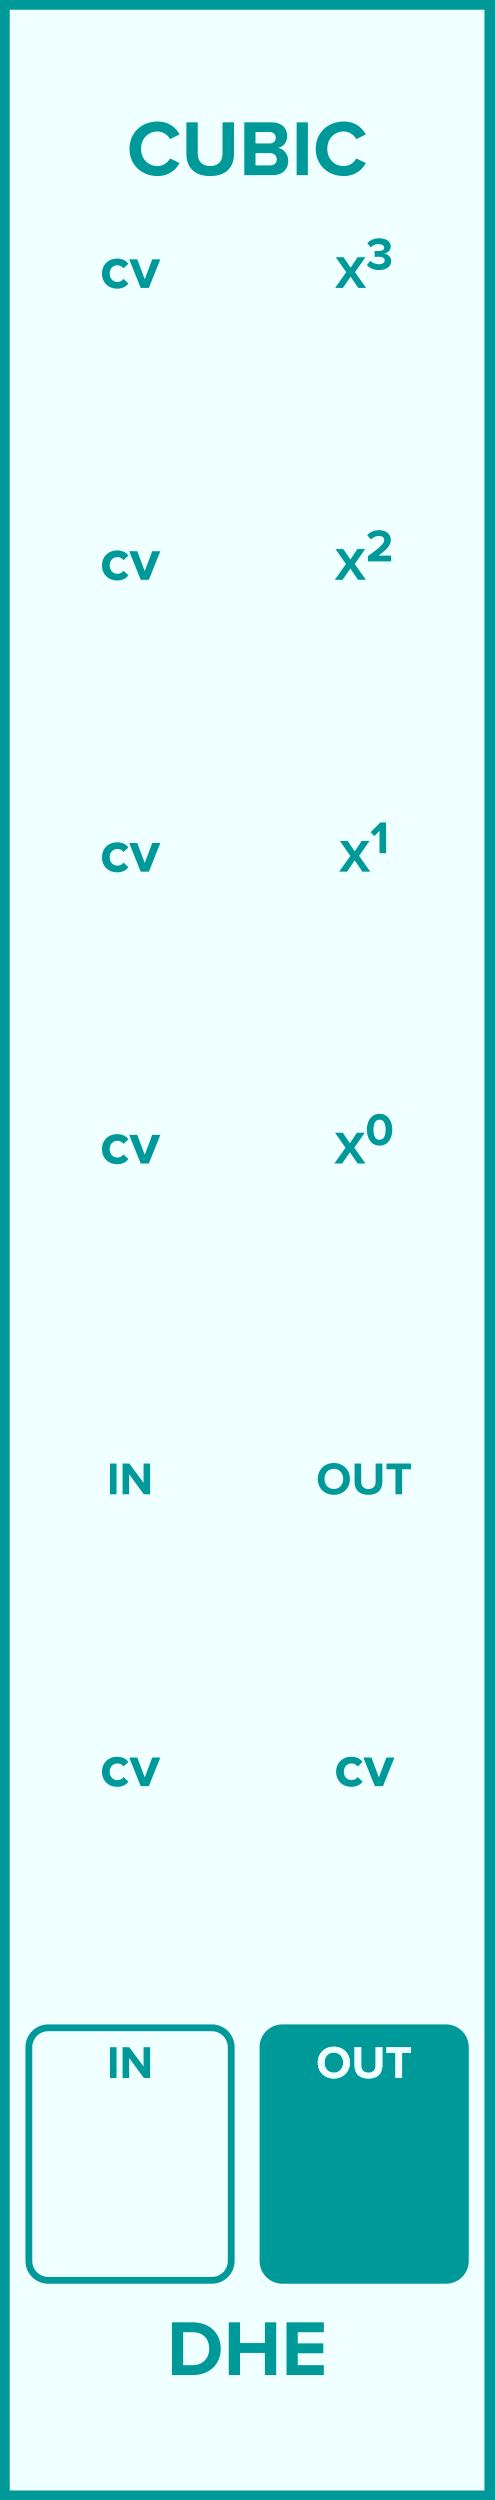
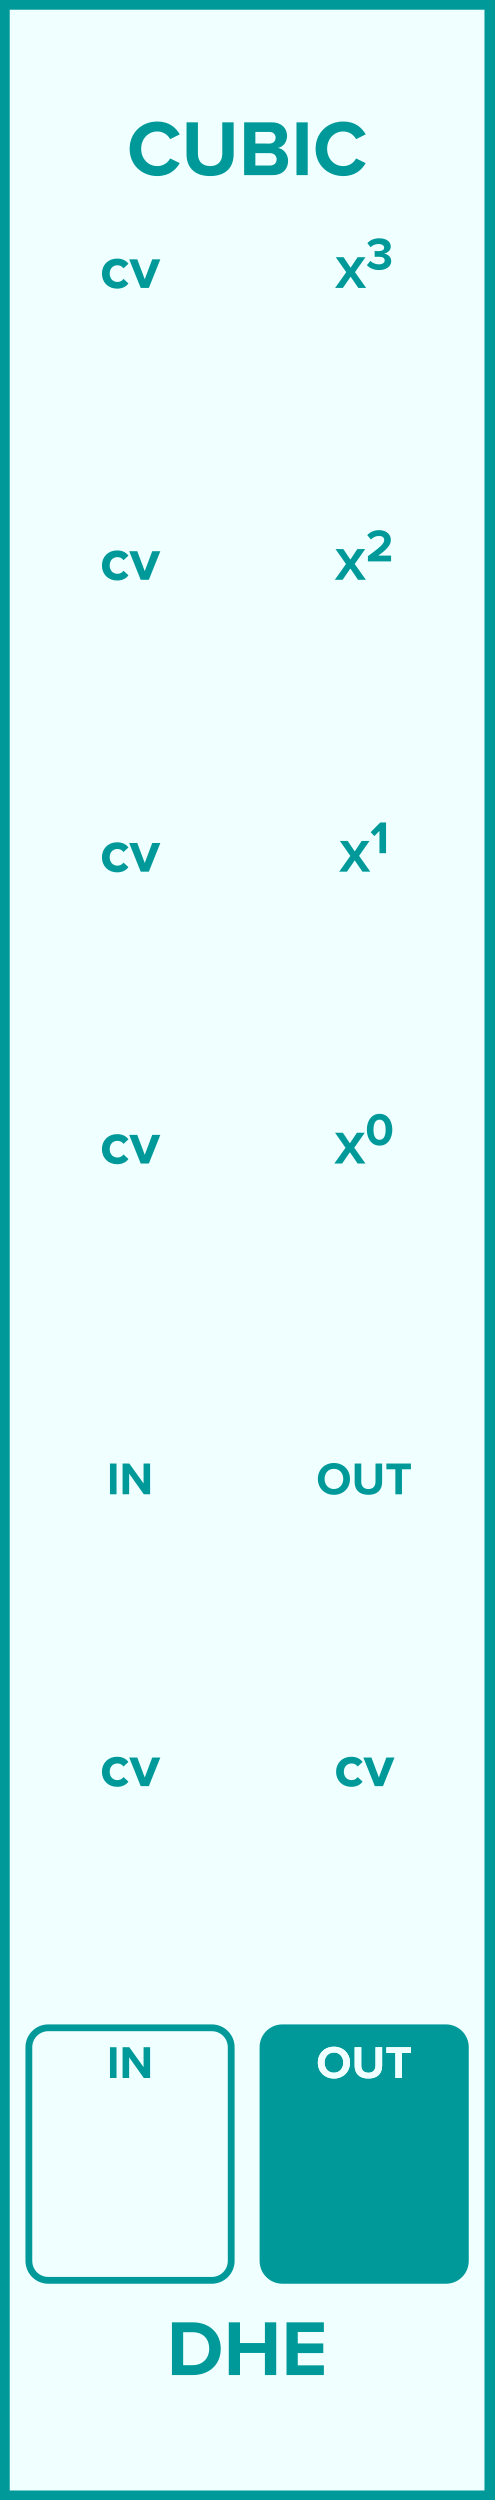
<svg xmlns="http://www.w3.org/2000/svg" id="svg86" height="379.429" width="75.000" version="1.1">
  <defs id="defs90" />
  <g id="g84" transform="scale(2.953)">
    <path id="rect2" d="M 0,0 H 25.4 V 128.5 H 0 Z" style="fill:#f0ffff;stroke:#009999;stroke-width:1" />
    <g id="g6" transform="translate(12.7,9)">
      <g id="text4" style="font-weight:bold;font-size:4.064px;font-family:'Proxima Nova';dominant-baseline:alphabetic;text-anchor:middle;fill:#009999" aria-label="CUBIC">
-         <path id="path95" style="font-weight:bold;font-size:4.064px;font-family:'Proxima Nova';dominant-baseline:alphabetic;text-anchor:middle;fill:#009999" d="m -4.602,0.049 c 0.597,0 0.939,-0.329 1.134,-0.666 l -0.496,-0.24 c -0.114,0.224 -0.358,0.394 -0.638,0.394 -0.492,0 -0.849,-0.378 -0.849,-0.89 0,-0.512 0.358,-0.89 0.849,-0.89 0.28,0 0.524,0.175 0.638,0.394 l 0.496,-0.244 c -0.191,-0.337 -0.536,-0.662 -1.134,-0.662 -0.813,0 -1.443,0.569 -1.443,1.402 0,0.833 0.63,1.402 1.443,1.402 z" />
-         <path id="path97" style="font-weight:bold;font-size:4.064px;font-family:'Proxima Nova';dominant-baseline:alphabetic;text-anchor:middle;fill:#009999" d="m -3.121,-1.081 c 0,0.666 0.398,1.13 1.223,1.13 0.825,0 1.223,-0.459 1.223,-1.134 V -2.711 H -1.264 v 1.609 c 0,0.378 -0.215,0.638 -0.634,0.638 -0.419,0 -0.638,-0.26 -0.638,-0.638 v -1.609 h -0.585 z" />
-         <path id="path99" style="font-weight:bold;font-size:4.064px;font-family:'Proxima Nova';dominant-baseline:alphabetic;text-anchor:middle;fill:#009999" d="M -0.145,0 H 1.327 C 1.843,0 2.115,-0.325 2.115,-0.732 2.115,-1.073 1.883,-1.353 1.595,-1.398 c 0.256,-0.053 0.467,-0.28 0.467,-0.622 0,-0.362 -0.264,-0.691 -0.78,-0.691 h -1.426 z m 0.577,-1.626 v -0.589 H 1.156 c 0.195,0 0.317,0.126 0.317,0.297 0,0.171 -0.122,0.293 -0.317,0.293 z m 0,1.126 V -1.13 H 1.176 c 0.228,0 0.35,0.146 0.35,0.317 0,0.195 -0.13,0.313 -0.35,0.313 z" />
-         <path id="path101" style="font-weight:bold;font-size:4.064px;font-family:'Proxima Nova';dominant-baseline:alphabetic;text-anchor:middle;fill:#009999" d="M 2.546,0 H 3.123 V -2.711 H 2.546 Z" />
-         <path id="path103" style="font-weight:bold;font-size:4.064px;font-family:'Proxima Nova';dominant-baseline:alphabetic;text-anchor:middle;fill:#009999" d="m 4.97,0.049 c 0.597,0 0.939,-0.329 1.134,-0.666 l -0.496,-0.24 c -0.114,0.224 -0.358,0.394 -0.638,0.394 -0.492,0 -0.849,-0.378 -0.849,-0.89 0,-0.512 0.358,-0.89 0.849,-0.89 0.28,0 0.524,0.175 0.638,0.394 l 0.496,-0.244 c -0.191,-0.337 -0.536,-0.662 -1.134,-0.662 -0.813,0 -1.443,0.569 -1.443,1.402 0,0.833 0.63,1.402 1.443,1.402 z" />
+         <path id="path95" style="font-weight:bold;font-size:4.064px;font-family:'Proxima Nova';dominant-baseline:alphabetic;text-anchor:middle;fill:#009999" d="m -4.615,0.049 c 0.618,0 0.959,-0.329 1.154,-0.666 l -0.496,-0.24 c -0.114,0.224 -0.358,0.394 -0.658,0.394 -0.471,0 -0.829,-0.378 -0.829,-0.89 0,-0.512 0.358,-0.89 0.829,-0.89 0.301,0 0.545,0.175 0.658,0.394 l 0.496,-0.244 c -0.191,-0.337 -0.536,-0.662 -1.154,-0.662 -0.792,0 -1.422,0.569 -1.422,1.402 0,0.833 0.63,1.402 1.422,1.402 z" />
+         <path id="path97" style="font-weight:bold;font-size:4.064px;font-family:'Proxima Nova';dominant-baseline:alphabetic;text-anchor:middle;fill:#009999" d="m -3.113,-1.081 c 0,0.666 0.386,1.13 1.215,1.13 0.821,0 1.207,-0.459 1.207,-1.134 V -2.711 H -1.276 v 1.609 c 0,0.378 -0.207,0.638 -0.622,0.638 -0.423,0 -0.63,-0.26 -0.63,-0.638 v -1.609 h -0.585 z" />
+         <path id="path99" style="font-weight:bold;font-size:4.064px;font-family:'Proxima Nova';dominant-baseline:alphabetic;text-anchor:middle;fill:#009999" d="m -0.152,0 h 1.471 c 0.516,0 0.788,-0.325 0.788,-0.732 0,-0.341 -0.232,-0.622 -0.52,-0.666 0.256,-0.053 0.467,-0.28 0.467,-0.622 0,-0.362 -0.264,-0.691 -0.78,-0.691 h -1.426 z m 0.577,-1.622 v -0.597 H 1.148 c 0.195,0 0.317,0.13 0.317,0.297 0,0.175 -0.122,0.301 -0.317,0.301 z m 0,1.13 V -1.13 H 1.168 c 0.228,0 0.35,0.146 0.35,0.317 0,0.195 -0.13,0.321 -0.35,0.321 z" />
+         <path id="path101" style="font-weight:bold;font-size:4.064px;font-family:'Proxima Nova';dominant-baseline:alphabetic;text-anchor:middle;fill:#009999" d="m 2.538,0 h 0.577 v -2.711 h -0.577 z" />
+         <path id="path103" style="font-weight:bold;font-size:4.064px;font-family:'Proxima Nova';dominant-baseline:alphabetic;text-anchor:middle;fill:#009999" d="m 4.942,0.049 c 0.618,0 0.959,-0.329 1.154,-0.666 l -0.496,-0.24 c -0.114,0.224 -0.358,0.394 -0.658,0.394 -0.471,0 -0.829,-0.378 -0.829,-0.89 0,-0.512 0.358,-0.89 0.829,-0.89 0.301,0 0.545,0.175 0.658,0.394 l 0.496,-0.244 c -0.191,-0.337 -0.536,-0.662 -1.154,-0.662 -0.792,0 -1.422,0.569 -1.422,1.402 0,0.833 0.63,1.402 1.422,1.402 z" />
      </g>
    </g>
    <g id="g10" transform="translate(12.7,119.5)">
      <g id="text8" style="font-weight:bold;font-size:4.064px;font-family:'Proxima Nova';dominant-baseline:hanging;text-anchor:middle;fill:#009999" aria-label="DHE">
        <path id="path106" style="font-weight:bold;font-size:4.064px;font-family:'Proxima Nova';dominant-baseline:hanging;text-anchor:middle;fill:#009999" d="m -3.863,2.568 h 1.069 c 0.849,0 1.439,-0.536 1.439,-1.353 0,-0.817 -0.589,-1.357 -1.439,-1.357 h -1.069 z m 0.577,-0.508 V 0.366 h 0.492 c 0.557,0 0.849,0.37 0.849,0.849 0,0.459 -0.313,0.845 -0.849,0.845 z" />
        <path id="path108" style="font-weight:bold;font-size:4.064px;font-family:'Proxima Nova';dominant-baseline:hanging;text-anchor:middle;fill:#009999" d="M 0.915,2.568 H 1.496 V -0.142 H 0.915 V 0.923 H -0.365 V -0.142 H -0.942 V 2.568 h 0.577 V 1.431 h 1.28 z" />
-         <path id="path110" style="font-weight:bold;font-size:4.064px;font-family:'Proxima Nova';dominant-baseline:hanging;text-anchor:middle;fill:#009999" d="m 2.026,2.568 h 1.918 v -0.508 H 2.603 V 1.447 H 3.916 V 0.939 H 2.603 V 0.366 H 3.945 V -0.142 H 2.026 Z" />
+         <path id="path110" style="font-weight:bold;font-size:4.064px;font-family:'Proxima Nova';dominant-baseline:hanging;text-anchor:middle;fill:#009999" d="M 2.026,2.568 H 3.945 V 2.069 H 2.603 V 1.439 H 3.916 V 0.943 H 2.603 V 0.354 H 3.945 V -0.142 H 2.026 Z" />
      </g>
    </g>
    <g id="g14" transform="translate(6.683,14.8)">
      <g id="text12" style="font-weight:bold;font-size:3.048px;font-family:'Proxima Nova';dominant-baseline:alphabetic;text-anchor:middle;fill:#009999" aria-label="cv">
-         <path id="path113" style="font-weight:bold;font-size:3.048px;font-family:'Proxima Nova';dominant-baseline:alphabetic;text-anchor:middle;fill:#009999" d="m -1.444,-0.738 c 0,0.454 0.326,0.774 0.78,0.774 0.302,0 0.485,-0.131 0.582,-0.268 l -0.253,-0.235 c -0.07,0.098 -0.177,0.158 -0.311,0.158 -0.235,0 -0.399,-0.174 -0.399,-0.43 0,-0.256 0.165,-0.427 0.399,-0.427 0.134,0 0.241,0.055 0.311,0.158 l 0.253,-0.238 c -0.098,-0.134 -0.28,-0.265 -0.582,-0.265 -0.454,0 -0.78,0.32 -0.78,0.771 z" />
+         <path id="path113" style="font-weight:bold;font-size:3.048px;font-family:'Proxima Nova';dominant-baseline:alphabetic;text-anchor:middle;fill:#009999" d="m -1.444,-0.738 c 0,0.454 0.326,0.774 0.78,0.774 0.302,0 0.485,-0.131 0.582,-0.268 l -0.253,-0.235 c -0.07,0.098 -0.177,0.158 -0.311,0.158 -0.235,0 -0.399,-0.174 -0.399,-0.43 0,-0.256 0.165,-0.427 0.399,-0.427 0.134,0 0.241,0.058 0.311,0.158 l 0.253,-0.235 c -0.098,-0.137 -0.28,-0.268 -0.582,-0.268 -0.454,0 -0.78,0.32 -0.78,0.771 z" />
        <path id="path115" style="font-weight:bold;font-size:3.048px;font-family:'Proxima Nova';dominant-baseline:alphabetic;text-anchor:middle;fill:#009999" d="M 0.549,0 H 0.967 L 1.558,-1.472 H 1.141 L 0.756,-0.448 0.372,-1.472 h -0.415 z" />
      </g>
    </g>
    <g id="g20" transform="translate(18.717,14.8)">
      <g id="text18" style="font-weight:bold;font-size:2.371px;font-family:'Proxima Nova';dominant-baseline:alphabetic;text-anchor:middle;fill:#009999" aria-label="X3">
        <path id="path118" style="font-weight:bold;font-size:2.371px;font-family:'Proxima Nova';dominant-baseline:alphabetic;text-anchor:middle;fill:#009999" d="M -0.301,0 H 0.102 L -0.472,-0.813 0.067,-1.581 H -0.339 l -0.358,0.541 -0.363,-0.541 h -0.401 L -0.922,-0.811 -1.496,0 h 0.401 l 0.398,-0.579 z" />
-         <path id="path120" style="baseline-shift:super" d="m 0.142,-1.174 c 0.116,0.142 0.332,0.254 0.624,0.254 0.379,0 0.624,-0.192 0.624,-0.465 0,-0.237 -0.209,-0.363 -0.37,-0.379 0.175,-0.031 0.346,-0.161 0.346,-0.36 0,-0.263 -0.228,-0.429 -0.597,-0.429 -0.277,0 -0.477,0.107 -0.605,0.251 l 0.168,0.211 c 0.111,-0.107 0.249,-0.164 0.401,-0.164 0.166,0 0.294,0.062 0.294,0.187 0,0.116 -0.116,0.168 -0.292,0.168 -0.059,0 -0.168,0 -0.197,-0.002 v 0.303 c 0.024,-0.002 0.13,-0.005 0.197,-0.005 0.221,0 0.318,0.057 0.318,0.183 0,0.119 -0.107,0.202 -0.299,0.202 -0.154,0 -0.327,-0.066 -0.436,-0.18 z" />
+         <path id="path120" style="baseline-shift:super" d="m 0.142,-1.174 c 0.116,0.142 0.332,0.254 0.624,0.254 0.379,0 0.624,-0.192 0.624,-0.465 0,-0.237 -0.209,-0.363 -0.37,-0.379 0.175,-0.031 0.346,-0.161 0.346,-0.36 0,-0.263 -0.228,-0.429 -0.597,-0.429 -0.277,0 -0.477,0.107 -0.605,0.251 l 0.166,0.209 c 0.111,-0.107 0.249,-0.166 0.403,-0.166 0.166,0 0.294,0.064 0.294,0.19 0,0.119 -0.116,0.175 -0.292,0.175 -0.062,0 -0.168,0 -0.197,-0.002 v 0.294 c 0.024,-0.002 0.13,-0.002 0.197,-0.002 0.221,0 0.318,0.059 0.318,0.187 0,0.121 -0.107,0.204 -0.299,0.204 -0.154,0 -0.327,-0.066 -0.436,-0.18 z" />
      </g>
    </g>
    <g id="g24" transform="translate(6.683,29.8)">
      <g id="text22" style="font-weight:bold;font-size:3.048px;font-family:'Proxima Nova';dominant-baseline:alphabetic;text-anchor:middle;fill:#009999" aria-label="cv">
-         <path id="path123" style="font-weight:bold;font-size:3.048px;font-family:'Proxima Nova';dominant-baseline:alphabetic;text-anchor:middle;fill:#009999" d="m -1.444,-0.738 c 0,0.454 0.326,0.774 0.78,0.774 0.302,0 0.485,-0.131 0.582,-0.268 l -0.253,-0.235 c -0.07,0.098 -0.177,0.158 -0.311,0.158 -0.235,0 -0.399,-0.174 -0.399,-0.43 0,-0.256 0.165,-0.427 0.399,-0.427 0.134,0 0.241,0.055 0.311,0.158 l 0.253,-0.238 c -0.098,-0.134 -0.28,-0.265 -0.582,-0.265 -0.454,0 -0.78,0.32 -0.78,0.771 z" />
+         <path id="path123" style="font-weight:bold;font-size:3.048px;font-family:'Proxima Nova';dominant-baseline:alphabetic;text-anchor:middle;fill:#009999" d="m -1.444,-0.738 c 0,0.454 0.326,0.774 0.78,0.774 0.302,0 0.485,-0.131 0.582,-0.268 l -0.253,-0.235 c -0.07,0.098 -0.177,0.158 -0.311,0.158 -0.235,0 -0.399,-0.174 -0.399,-0.43 0,-0.256 0.165,-0.427 0.399,-0.427 0.134,0 0.241,0.058 0.311,0.158 l 0.253,-0.235 c -0.098,-0.137 -0.28,-0.268 -0.582,-0.268 -0.454,0 -0.78,0.32 -0.78,0.771 z" />
        <path id="path125" style="font-weight:bold;font-size:3.048px;font-family:'Proxima Nova';dominant-baseline:alphabetic;text-anchor:middle;fill:#009999" d="M 0.549,0 H 0.967 L 1.558,-1.472 H 1.141 L 0.756,-0.448 0.372,-1.472 h -0.415 z" />
      </g>
    </g>
    <g id="g30" transform="translate(18.717,29.8)">
      <g id="text28" style="font-weight:bold;font-size:2.371px;font-family:'Proxima Nova';dominant-baseline:alphabetic;text-anchor:middle;fill:#009999" aria-label="X2">
        <path id="path128" style="font-weight:bold;font-size:2.371px;font-family:'Proxima Nova';dominant-baseline:alphabetic;text-anchor:middle;fill:#009999" d="m -0.315,0 h 0.403 L -0.486,-0.813 0.053,-1.581 h -0.405 l -0.358,0.541 -0.363,-0.541 h -0.401 L -0.936,-0.811 -1.51,0 h 0.401 l 0.398,-0.579 z" />
-         <path id="path130" style="baseline-shift:super" d="M 0.192,-0.948 H 1.383 V -1.245 H 0.738 C 1.148,-1.544 1.371,-1.778 1.371,-2.049 c 0,-0.315 -0.268,-0.505 -0.605,-0.505 -0.221,0 -0.455,0.081 -0.609,0.258 l 0.192,0.223 c 0.107,-0.111 0.244,-0.183 0.424,-0.183 0.13,0 0.256,0.069 0.256,0.206 0,0.194 -0.19,0.358 -0.837,0.835 z" />
+         <path id="path130" style="baseline-shift:super" d="M 0.192,-0.948 H 1.383 V -1.245 H 0.724 C 1.148,-1.544 1.371,-1.778 1.371,-2.049 c 0,-0.315 -0.268,-0.505 -0.605,-0.505 -0.221,0 -0.455,0.081 -0.609,0.258 l 0.192,0.223 c 0.107,-0.111 0.244,-0.183 0.422,-0.183 0.133,0 0.258,0.069 0.258,0.206 0,0.194 -0.19,0.358 -0.837,0.835 z" />
      </g>
    </g>
    <g id="g34" transform="translate(6.683,44.8)">
      <g id="text32" style="font-weight:bold;font-size:3.048px;font-family:'Proxima Nova';dominant-baseline:alphabetic;text-anchor:middle;fill:#009999" aria-label="cv">
-         <path id="path133" style="font-weight:bold;font-size:3.048px;font-family:'Proxima Nova';dominant-baseline:alphabetic;text-anchor:middle;fill:#009999" d="m -1.444,-0.738 c 0,0.454 0.326,0.774 0.78,0.774 0.302,0 0.485,-0.131 0.582,-0.268 l -0.253,-0.235 c -0.07,0.098 -0.177,0.158 -0.311,0.158 -0.235,0 -0.399,-0.174 -0.399,-0.43 0,-0.256 0.165,-0.427 0.399,-0.427 0.134,0 0.241,0.055 0.311,0.158 l 0.253,-0.238 c -0.098,-0.134 -0.28,-0.265 -0.582,-0.265 -0.454,0 -0.78,0.32 -0.78,0.771 z" />
+         <path id="path133" style="font-weight:bold;font-size:3.048px;font-family:'Proxima Nova';dominant-baseline:alphabetic;text-anchor:middle;fill:#009999" d="m -1.444,-0.738 c 0,0.454 0.326,0.774 0.78,0.774 0.302,0 0.485,-0.131 0.582,-0.268 l -0.253,-0.235 c -0.07,0.098 -0.177,0.158 -0.311,0.158 -0.235,0 -0.399,-0.174 -0.399,-0.43 0,-0.256 0.165,-0.427 0.399,-0.427 0.134,0 0.241,0.058 0.311,0.158 l 0.253,-0.235 c -0.098,-0.137 -0.28,-0.268 -0.582,-0.268 -0.454,0 -0.78,0.32 -0.78,0.771 z" />
        <path id="path135" style="font-weight:bold;font-size:3.048px;font-family:'Proxima Nova';dominant-baseline:alphabetic;text-anchor:middle;fill:#009999" d="M 0.549,0 H 0.967 L 1.558,-1.472 H 1.141 L 0.756,-0.448 0.372,-1.472 h -0.415 z" />
      </g>
    </g>
    <g id="g40" transform="translate(18.717,44.8)">
      <g id="text38" style="font-weight:bold;font-size:2.371px;font-family:'Proxima Nova';dominant-baseline:alphabetic;text-anchor:middle;fill:#009999" aria-label="X1">
        <path id="path138" style="font-weight:bold;font-size:2.371px;font-family:'Proxima Nova';dominant-baseline:alphabetic;text-anchor:middle;fill:#009999" d="M -0.09,0 H 0.313 L -0.261,-0.813 0.277,-1.581 H -0.128 L -0.486,-1.041 -0.849,-1.581 H -1.25 l 0.538,0.771 L -1.285,0 h 0.401 l 0.398,-0.579 z" />
-         <path id="path140" style="baseline-shift:super" d="M 0.787,-0.948 H 1.124 V -2.53 H 0.83 l -0.498,0.5 0.192,0.202 0.263,-0.268 z" />
+         <path id="path140" style="baseline-shift:super" d="M 0.785,-0.948 H 1.124 V -2.53 H 0.83 l -0.498,0.5 0.192,0.202 0.261,-0.268 z" />
      </g>
    </g>
    <g id="g44" transform="translate(6.683,59.8)">
      <g id="text42" style="font-weight:bold;font-size:3.048px;font-family:'Proxima Nova';dominant-baseline:alphabetic;text-anchor:middle;fill:#009999" aria-label="cv">
-         <path id="path143" style="font-weight:bold;font-size:3.048px;font-family:'Proxima Nova';dominant-baseline:alphabetic;text-anchor:middle;fill:#009999" d="m -1.444,-0.738 c 0,0.454 0.326,0.774 0.78,0.774 0.302,0 0.485,-0.131 0.582,-0.268 l -0.253,-0.235 c -0.07,0.098 -0.177,0.158 -0.311,0.158 -0.235,0 -0.399,-0.174 -0.399,-0.43 0,-0.256 0.165,-0.427 0.399,-0.427 0.134,0 0.241,0.055 0.311,0.158 l 0.253,-0.238 c -0.098,-0.134 -0.28,-0.265 -0.582,-0.265 -0.454,0 -0.78,0.32 -0.78,0.771 z" />
+         <path id="path143" style="font-weight:bold;font-size:3.048px;font-family:'Proxima Nova';dominant-baseline:alphabetic;text-anchor:middle;fill:#009999" d="m -1.444,-0.738 c 0,0.454 0.326,0.774 0.78,0.774 0.302,0 0.485,-0.131 0.582,-0.268 l -0.253,-0.235 c -0.07,0.098 -0.177,0.158 -0.311,0.158 -0.235,0 -0.399,-0.174 -0.399,-0.43 0,-0.256 0.165,-0.427 0.399,-0.427 0.134,0 0.241,0.058 0.311,0.158 l 0.253,-0.235 c -0.098,-0.137 -0.28,-0.268 -0.582,-0.268 -0.454,0 -0.78,0.32 -0.78,0.771 z" />
        <path id="path145" style="font-weight:bold;font-size:3.048px;font-family:'Proxima Nova';dominant-baseline:alphabetic;text-anchor:middle;fill:#009999" d="M 0.549,0 H 0.967 L 1.558,-1.472 H 1.141 L 0.756,-0.448 0.372,-1.472 h -0.415 z" />
      </g>
    </g>
    <g id="g50" transform="translate(18.717,59.8)">
      <g id="text48" style="font-weight:bold;font-size:2.371px;font-family:'Proxima Nova';dominant-baseline:alphabetic;text-anchor:middle;fill:#009999" aria-label="X0">
        <path id="path148" style="font-weight:bold;font-size:2.371px;font-family:'Proxima Nova';dominant-baseline:alphabetic;text-anchor:middle;fill:#009999" d="M -0.338,0 H 0.065 L -0.509,-0.813 0.03,-1.581 h -0.405 l -0.358,0.541 -0.363,-0.541 h -0.401 L -0.959,-0.811 -1.533,0 h 0.401 l 0.398,-0.579 z" />
        <path id="path150" style="baseline-shift:super" d="m 0.138,-1.738 c 0,0.408 0.202,0.818 0.654,0.818 0.45,0 0.654,-0.41 0.654,-0.818 0,-0.408 -0.204,-0.816 -0.654,-0.816 -0.453,0 -0.654,0.408 -0.654,0.816 z m 0.965,0 c 0,0.292 -0.085,0.519 -0.311,0.519 -0.228,0 -0.313,-0.228 -0.313,-0.519 0,-0.292 0.085,-0.517 0.313,-0.517 0.225,0 0.311,0.225 0.311,0.517 z" />
      </g>
    </g>
    <g id="g54" transform="translate(6.683,76.8)">
      <g id="text52" style="font-weight:bold;font-size:2.371px;font-family:'Proxima Nova';dominant-baseline:alphabetic;text-anchor:middle;fill:#009999" aria-label="IN">
        <path id="path153" style="font-weight:bold;font-size:2.371px;font-family:'Proxima Nova';dominant-baseline:alphabetic;text-anchor:middle;fill:#009999" d="m -1.031,0 h 0.337 V -1.581 H -1.031 Z" />
-         <path id="path155" style="font-weight:bold;font-size:2.371px;font-family:'Proxima Nova';dominant-baseline:alphabetic;text-anchor:middle;fill:#009999" d="M 0.708,0 H 1.032 V -1.581 H 0.696 v 0.993 L -0.037,-1.581 h -0.346 V 0 h 0.337 v -1.031 z" />
+         <path id="path155" style="font-weight:bold;font-size:2.371px;font-family:'Proxima Nova';dominant-baseline:alphabetic;text-anchor:middle;fill:#009999" d="M 0.708,0 H 1.032 V -1.581 H 0.696 v 1.024 L -0.037,-1.581 h -0.346 V 0 h 0.337 v -1.062 z" />
      </g>
    </g>
    <g id="g58" transform="translate(18.717,76.8)">
      <g id="text56" style="font-weight:bold;font-size:2.371px;font-family:'Proxima Nova';dominant-baseline:alphabetic;text-anchor:middle;fill:#009999" aria-label="OUT">
-         <path id="path158" style="font-weight:bold;font-size:2.371px;font-family:'Proxima Nova';dominant-baseline:alphabetic;text-anchor:middle;fill:#009999" d="m -2.385,-0.79 c 0,0.477 0.349,0.818 0.825,0.818 0.479,0 0.827,-0.341 0.827,-0.818 0,-0.477 -0.349,-0.818 -0.827,-0.818 -0.477,0 -0.825,0.341 -0.825,0.818 z m 1.306,0 c 0,0.294 -0.19,0.519 -0.481,0.519 -0.292,0 -0.479,-0.225 -0.479,-0.519 0,-0.296 0.187,-0.519 0.479,-0.519 0.292,0 0.481,0.223 0.481,0.519 z" />
-         <path id="path160" style="font-weight:bold;font-size:2.371px;font-family:'Proxima Nova';dominant-baseline:alphabetic;text-anchor:middle;fill:#009999" d="m -0.494,-0.631 c 0,0.389 0.232,0.659 0.714,0.659 0.481,0 0.714,-0.268 0.714,-0.662 V -1.581 H 0.589 v 0.939 c 0,0.221 -0.126,0.372 -0.37,0.372 -0.244,0 -0.372,-0.152 -0.372,-0.372 V -1.581 h -0.341 z" />
-         <path id="path162" style="font-weight:bold;font-size:2.371px;font-family:'Proxima Nova';dominant-baseline:alphabetic;text-anchor:middle;fill:#009999" d="m 1.608,0 h 0.339 v -1.285 h 0.46 v -0.296 h -1.261 v 0.296 h 0.462 z" />
+         <path id="path158" style="font-weight:bold;font-size:2.371px;font-family:'Proxima Nova';dominant-baseline:alphabetic;text-anchor:middle;fill:#009999" d="m -2.381,-0.79 c 0,0.477 0.349,0.818 0.825,0.818 0.479,0 0.827,-0.341 0.827,-0.818 0,-0.477 -0.349,-0.818 -0.827,-0.818 -0.477,0 -0.825,0.341 -0.825,0.818 z m 1.306,0 c 0,0.294 -0.19,0.519 -0.481,0.519 -0.292,0 -0.479,-0.225 -0.479,-0.519 0,-0.296 0.187,-0.519 0.479,-0.519 0.292,0 0.481,0.223 0.481,0.519 z" />
+         <path id="path160" style="font-weight:bold;font-size:2.371px;font-family:'Proxima Nova';dominant-baseline:alphabetic;text-anchor:middle;fill:#009999" d="m -0.49,-0.631 c 0,0.389 0.225,0.659 0.709,0.659 0.479,0 0.704,-0.268 0.704,-0.662 V -1.581 H 0.582 v 0.939 c 0,0.221 -0.121,0.372 -0.363,0.372 -0.247,0 -0.368,-0.152 -0.368,-0.372 V -1.581 h -0.341 z" />
+         <path id="path162" style="font-weight:bold;font-size:2.371px;font-family:'Proxima Nova';dominant-baseline:alphabetic;text-anchor:middle;fill:#009999" d="m 1.603,0 h 0.339 v -1.285 h 0.46 v -0.296 h -1.261 v 0.296 h 0.462 z" />
      </g>
    </g>
    <g id="g62" transform="translate(6.683,91.8)">
      <g id="text60" style="font-weight:bold;font-size:3.048px;font-family:'Proxima Nova';dominant-baseline:alphabetic;text-anchor:middle;fill:#009999" aria-label="cv">
-         <path id="path165" style="font-weight:bold;font-size:3.048px;font-family:'Proxima Nova';dominant-baseline:alphabetic;text-anchor:middle;fill:#009999" d="m -1.444,-0.738 c 0,0.454 0.326,0.774 0.78,0.774 0.302,0 0.485,-0.131 0.582,-0.268 l -0.253,-0.235 c -0.07,0.098 -0.177,0.158 -0.311,0.158 -0.235,0 -0.399,-0.174 -0.399,-0.43 0,-0.256 0.165,-0.427 0.399,-0.427 0.134,0 0.241,0.055 0.311,0.158 l 0.253,-0.238 c -0.098,-0.134 -0.28,-0.265 -0.582,-0.265 -0.454,0 -0.78,0.32 -0.78,0.771 z" />
+         <path id="path165" style="font-weight:bold;font-size:3.048px;font-family:'Proxima Nova';dominant-baseline:alphabetic;text-anchor:middle;fill:#009999" d="m -1.444,-0.738 c 0,0.454 0.326,0.774 0.78,0.774 0.302,0 0.485,-0.131 0.582,-0.268 l -0.253,-0.235 c -0.07,0.098 -0.177,0.158 -0.311,0.158 -0.235,0 -0.399,-0.174 -0.399,-0.43 0,-0.256 0.165,-0.427 0.399,-0.427 0.134,0 0.241,0.058 0.311,0.158 l 0.253,-0.235 c -0.098,-0.137 -0.28,-0.268 -0.582,-0.268 -0.454,0 -0.78,0.32 -0.78,0.771 z" />
        <path id="path167" style="font-weight:bold;font-size:3.048px;font-family:'Proxima Nova';dominant-baseline:alphabetic;text-anchor:middle;fill:#009999" d="M 0.549,0 H 0.967 L 1.558,-1.472 H 1.141 L 0.756,-0.448 0.372,-1.472 h -0.415 z" />
      </g>
    </g>
    <g id="g66" transform="translate(18.717,91.8)">
      <g id="text64" style="font-weight:bold;font-size:3.048px;font-family:'Proxima Nova';dominant-baseline:alphabetic;text-anchor:middle;fill:#009999" aria-label="cv">
-         <path id="path170" style="font-weight:bold;font-size:3.048px;font-family:'Proxima Nova';dominant-baseline:alphabetic;text-anchor:middle;fill:#009999" d="m -1.444,-0.738 c 0,0.454 0.326,0.774 0.78,0.774 0.302,0 0.485,-0.131 0.582,-0.268 l -0.253,-0.235 c -0.07,0.098 -0.177,0.158 -0.311,0.158 -0.235,0 -0.399,-0.174 -0.399,-0.43 0,-0.256 0.165,-0.427 0.399,-0.427 0.134,0 0.241,0.055 0.311,0.158 l 0.253,-0.238 c -0.098,-0.134 -0.28,-0.265 -0.582,-0.265 -0.454,0 -0.78,0.32 -0.78,0.771 z" />
+         <path id="path170" style="font-weight:bold;font-size:3.048px;font-family:'Proxima Nova';dominant-baseline:alphabetic;text-anchor:middle;fill:#009999" d="m -1.444,-0.738 c 0,0.454 0.326,0.774 0.78,0.774 0.302,0 0.485,-0.131 0.582,-0.268 l -0.253,-0.235 c -0.07,0.098 -0.177,0.158 -0.311,0.158 -0.235,0 -0.399,-0.174 -0.399,-0.43 0,-0.256 0.165,-0.427 0.399,-0.427 0.134,0 0.241,0.058 0.311,0.158 l 0.253,-0.235 c -0.098,-0.137 -0.28,-0.268 -0.582,-0.268 -0.454,0 -0.78,0.32 -0.78,0.771 z" />
        <path id="path172" style="font-weight:bold;font-size:3.048px;font-family:'Proxima Nova';dominant-baseline:alphabetic;text-anchor:middle;fill:#009999" d="M 0.549,0 H 0.967 L 1.558,-1.472 H 1.141 L 0.756,-0.448 0.372,-1.472 h -0.415 z" />
      </g>
    </g>
    <path id="rect68" d="m 2.483,104.22 h 8.4 c 0.554,0 1,0.446 1,1 v 10.98 c 0,0.554 -0.446,1 -1,1 h -8.4 c -0.554,0 -1,-0.446 -1,-1 v -10.98 c 0,-0.554 0.446,-1 1,-1 z" style="fill:#f0ffff;stroke:#009999;stroke-width:0.35" />
    <g id="g72" transform="translate(6.683,106.8)">
      <g id="text70" style="font-weight:bold;font-size:2.371px;font-family:'Proxima Nova';dominant-baseline:alphabetic;text-anchor:middle;fill:#009999" aria-label="IN">
        <path id="path176" style="font-weight:bold;font-size:2.371px;font-family:'Proxima Nova';dominant-baseline:alphabetic;text-anchor:middle;fill:#009999" d="m -1.031,0 h 0.337 V -1.581 H -1.031 Z" />
-         <path id="path178" style="font-weight:bold;font-size:2.371px;font-family:'Proxima Nova';dominant-baseline:alphabetic;text-anchor:middle;fill:#009999" d="M 0.708,0 H 1.032 V -1.581 H 0.696 v 0.993 L -0.037,-1.581 h -0.346 V 0 h 0.337 v -1.031 z" />
+         <path id="path178" style="font-weight:bold;font-size:2.371px;font-family:'Proxima Nova';dominant-baseline:alphabetic;text-anchor:middle;fill:#009999" d="M 0.708,0 H 1.032 V -1.581 H 0.696 v 1.024 L -0.037,-1.581 h -0.346 V 0 h 0.337 v -1.062 z" />
      </g>
    </g>
    <path id="rect74" d="m 14.517,104.22 h 8.4 c 0.554,0 1,0.446 1,1 v 10.98 c 0,0.554 -0.446,1 -1,1 h -8.4 c -0.554,0 -1,-0.446 -1,-1 v -10.98 c 0,-0.554 0.446,-1 1,-1 z" style="fill:#009999;stroke:#009999;stroke-width:0.35" />
    <g id="g78" transform="translate(18.717,106.8)">
      <g id="text76" style="font-weight:bold;font-size:2.371px;font-family:'Proxima Nova';dominant-baseline:alphabetic;text-anchor:middle;fill:#f0ffff" aria-label="OUT">
-         <path id="path182" style="font-weight:bold;font-size:2.371px;font-family:'Proxima Nova';dominant-baseline:alphabetic;text-anchor:middle;fill:#f0ffff" d="m -2.385,-0.79 c 0,0.477 0.349,0.818 0.825,0.818 0.479,0 0.827,-0.341 0.827,-0.818 0,-0.477 -0.349,-0.818 -0.827,-0.818 -0.477,0 -0.825,0.341 -0.825,0.818 z m 1.306,0 c 0,0.294 -0.19,0.519 -0.481,0.519 -0.292,0 -0.479,-0.225 -0.479,-0.519 0,-0.296 0.187,-0.519 0.479,-0.519 0.292,0 0.481,0.223 0.481,0.519 z" />
-         <path id="path184" style="font-weight:bold;font-size:2.371px;font-family:'Proxima Nova';dominant-baseline:alphabetic;text-anchor:middle;fill:#f0ffff" d="m -0.494,-0.631 c 0,0.389 0.232,0.659 0.714,0.659 0.481,0 0.714,-0.268 0.714,-0.662 V -1.581 H 0.589 v 0.939 c 0,0.221 -0.126,0.372 -0.37,0.372 -0.244,0 -0.372,-0.152 -0.372,-0.372 V -1.581 h -0.341 z" />
-         <path id="path186" style="font-weight:bold;font-size:2.371px;font-family:'Proxima Nova';dominant-baseline:alphabetic;text-anchor:middle;fill:#f0ffff" d="m 1.608,0 h 0.339 v -1.285 h 0.46 v -0.296 h -1.261 v 0.296 h 0.462 z" />
+         <path id="path182" style="font-weight:bold;font-size:2.371px;font-family:'Proxima Nova';dominant-baseline:alphabetic;text-anchor:middle;fill:#f0ffff" d="m -2.381,-0.79 c 0,0.477 0.349,0.818 0.825,0.818 0.479,0 0.827,-0.341 0.827,-0.818 0,-0.477 -0.349,-0.818 -0.827,-0.818 -0.477,0 -0.825,0.341 -0.825,0.818 z m 1.306,0 c 0,0.294 -0.19,0.519 -0.481,0.519 -0.292,0 -0.479,-0.225 -0.479,-0.519 0,-0.296 0.187,-0.519 0.479,-0.519 0.292,0 0.481,0.223 0.481,0.519 z" />
+         <path id="path184" style="font-weight:bold;font-size:2.371px;font-family:'Proxima Nova';dominant-baseline:alphabetic;text-anchor:middle;fill:#f0ffff" d="m -0.49,-0.631 c 0,0.389 0.225,0.659 0.709,0.659 0.479,0 0.704,-0.268 0.704,-0.662 V -1.581 H 0.582 v 0.939 c 0,0.221 -0.121,0.372 -0.363,0.372 -0.247,0 -0.368,-0.152 -0.368,-0.372 V -1.581 h -0.341 z" />
+         <path id="path186" style="font-weight:bold;font-size:2.371px;font-family:'Proxima Nova';dominant-baseline:alphabetic;text-anchor:middle;fill:#f0ffff" d="m 1.603,0 h 0.339 v -1.285 h 0.46 v -0.296 h -1.261 v 0.296 h 0.462 z" />
      </g>
    </g>
    <g id="g82" transform="translate(18.717,106.8)">
      <g id="text80" style="font-weight:bold;font-size:2.371px;font-family:'Proxima Nova';dominant-baseline:alphabetic;text-anchor:middle;fill:#f0ffff" aria-label="OUT">
-         <path id="path189" style="font-weight:bold;font-size:2.371px;font-family:'Proxima Nova';dominant-baseline:alphabetic;text-anchor:middle;fill:#f0ffff" d="m -2.385,-0.79 c 0,0.477 0.349,0.818 0.825,0.818 0.479,0 0.827,-0.341 0.827,-0.818 0,-0.477 -0.349,-0.818 -0.827,-0.818 -0.477,0 -0.825,0.341 -0.825,0.818 z m 1.306,0 c 0,0.294 -0.19,0.519 -0.481,0.519 -0.292,0 -0.479,-0.225 -0.479,-0.519 0,-0.296 0.187,-0.519 0.479,-0.519 0.292,0 0.481,0.223 0.481,0.519 z" />
-         <path id="path191" style="font-weight:bold;font-size:2.371px;font-family:'Proxima Nova';dominant-baseline:alphabetic;text-anchor:middle;fill:#f0ffff" d="m -0.494,-0.631 c 0,0.389 0.232,0.659 0.714,0.659 0.481,0 0.714,-0.268 0.714,-0.662 V -1.581 H 0.589 v 0.939 c 0,0.221 -0.126,0.372 -0.37,0.372 -0.244,0 -0.372,-0.152 -0.372,-0.372 V -1.581 h -0.341 z" />
-         <path id="path193" style="font-weight:bold;font-size:2.371px;font-family:'Proxima Nova';dominant-baseline:alphabetic;text-anchor:middle;fill:#f0ffff" d="m 1.608,0 h 0.339 v -1.285 h 0.46 v -0.296 h -1.261 v 0.296 h 0.462 z" />
+         <path id="path189" style="font-weight:bold;font-size:2.371px;font-family:'Proxima Nova';dominant-baseline:alphabetic;text-anchor:middle;fill:#f0ffff" d="m -2.381,-0.79 c 0,0.477 0.349,0.818 0.825,0.818 0.479,0 0.827,-0.341 0.827,-0.818 0,-0.477 -0.349,-0.818 -0.827,-0.818 -0.477,0 -0.825,0.341 -0.825,0.818 z m 1.306,0 c 0,0.294 -0.19,0.519 -0.481,0.519 -0.292,0 -0.479,-0.225 -0.479,-0.519 0,-0.296 0.187,-0.519 0.479,-0.519 0.292,0 0.481,0.223 0.481,0.519 z" />
+         <path id="path191" style="font-weight:bold;font-size:2.371px;font-family:'Proxima Nova';dominant-baseline:alphabetic;text-anchor:middle;fill:#f0ffff" d="m -0.49,-0.631 c 0,0.389 0.225,0.659 0.709,0.659 0.479,0 0.704,-0.268 0.704,-0.662 V -1.581 H 0.582 v 0.939 c 0,0.221 -0.121,0.372 -0.363,0.372 -0.247,0 -0.368,-0.152 -0.368,-0.372 V -1.581 h -0.341 z" />
+         <path id="path193" style="font-weight:bold;font-size:2.371px;font-family:'Proxima Nova';dominant-baseline:alphabetic;text-anchor:middle;fill:#f0ffff" d="m 1.603,0 h 0.339 v -1.285 h 0.46 v -0.296 h -1.261 v 0.296 h 0.462 z" />
      </g>
    </g>
  </g>
</svg>
